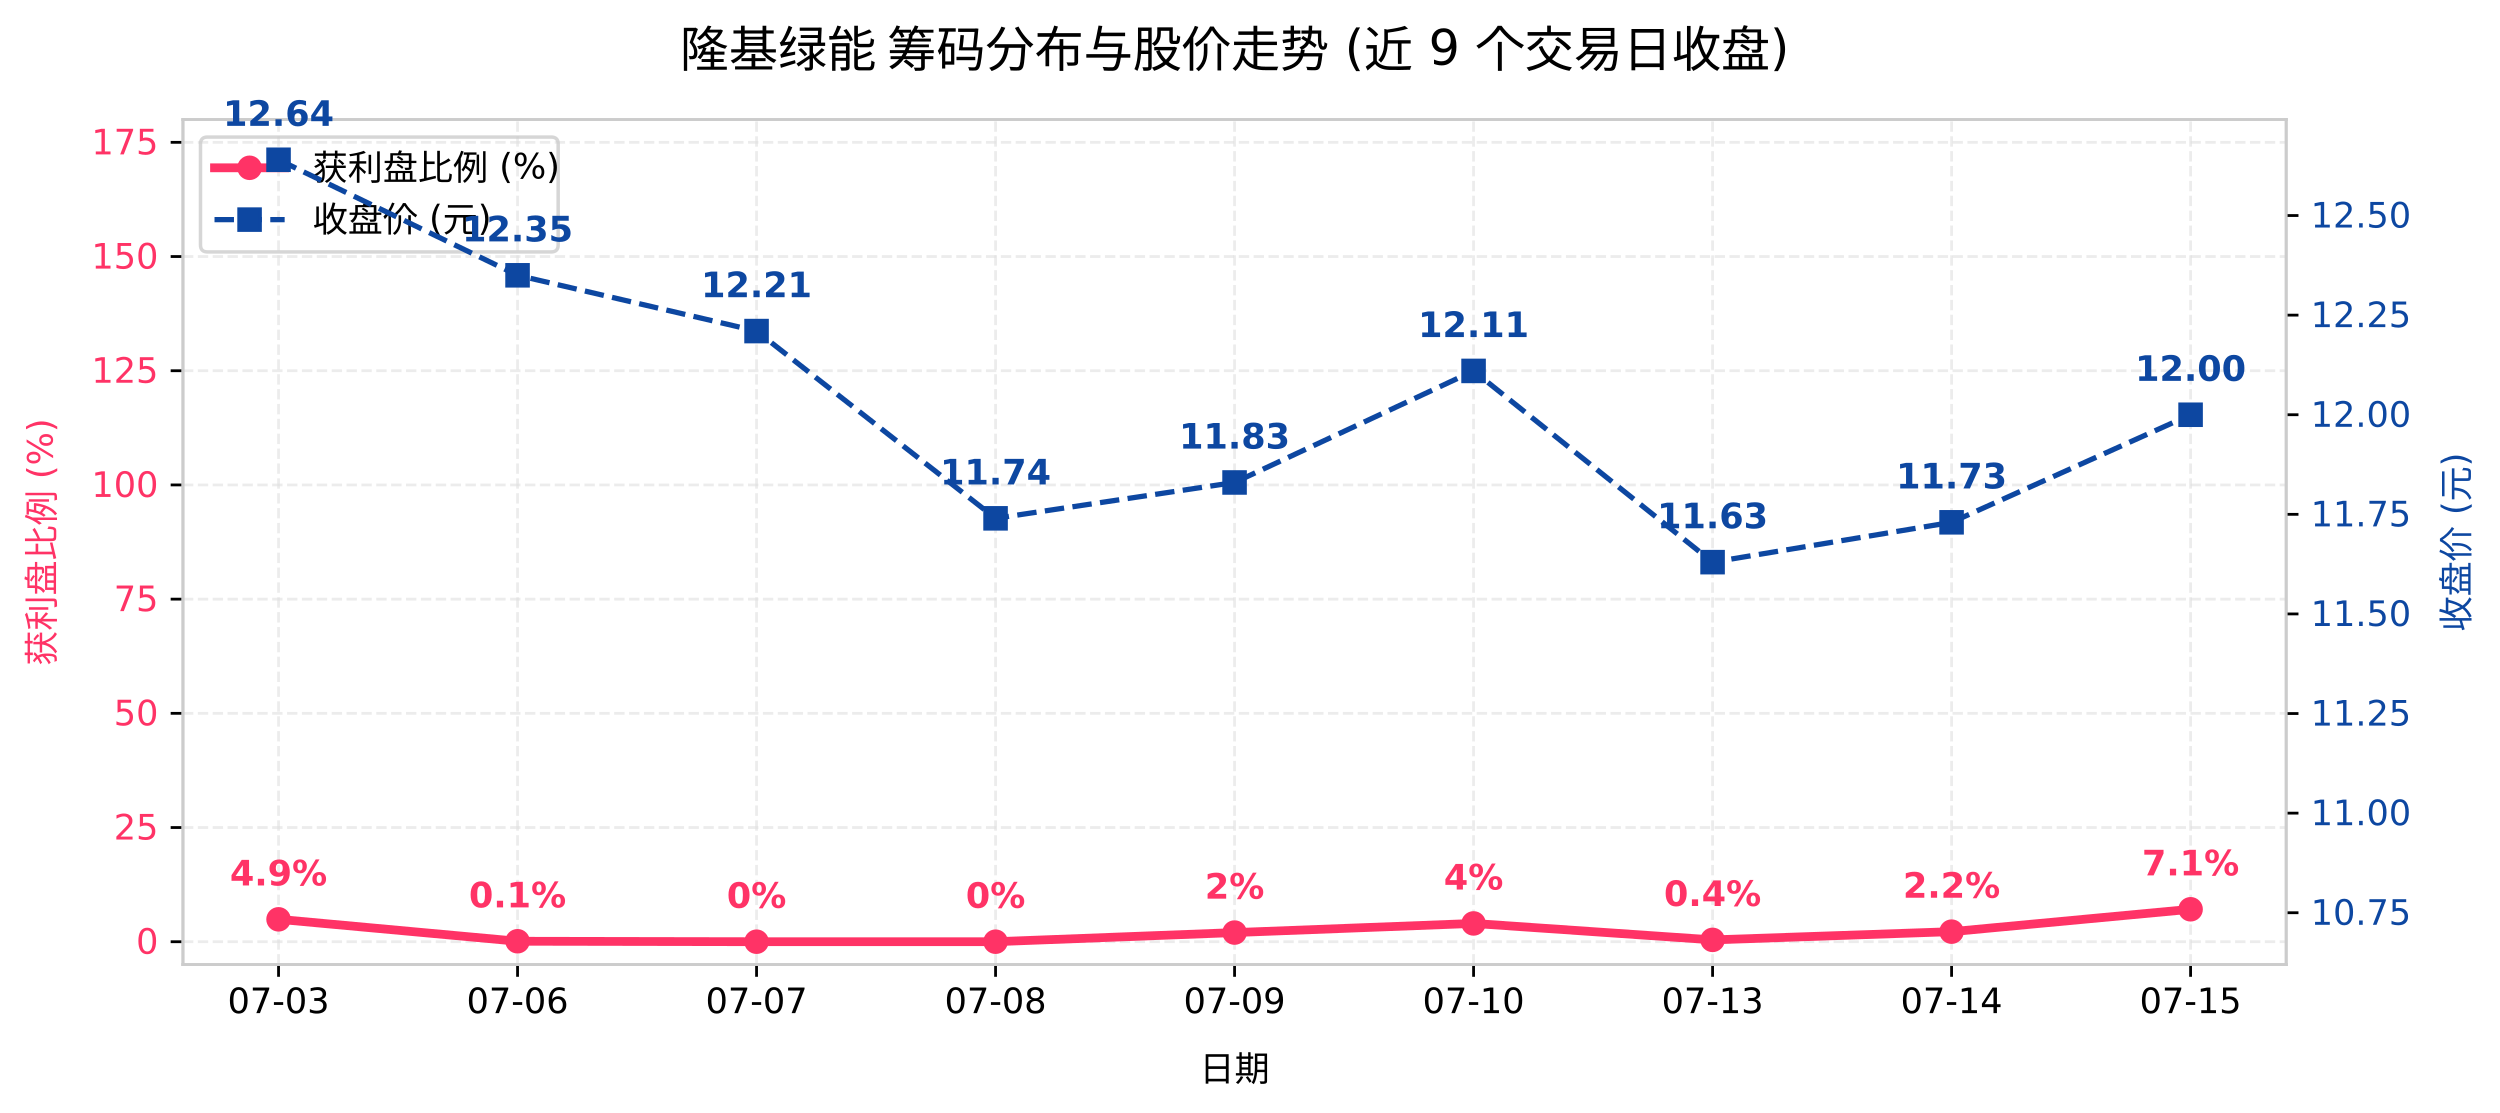
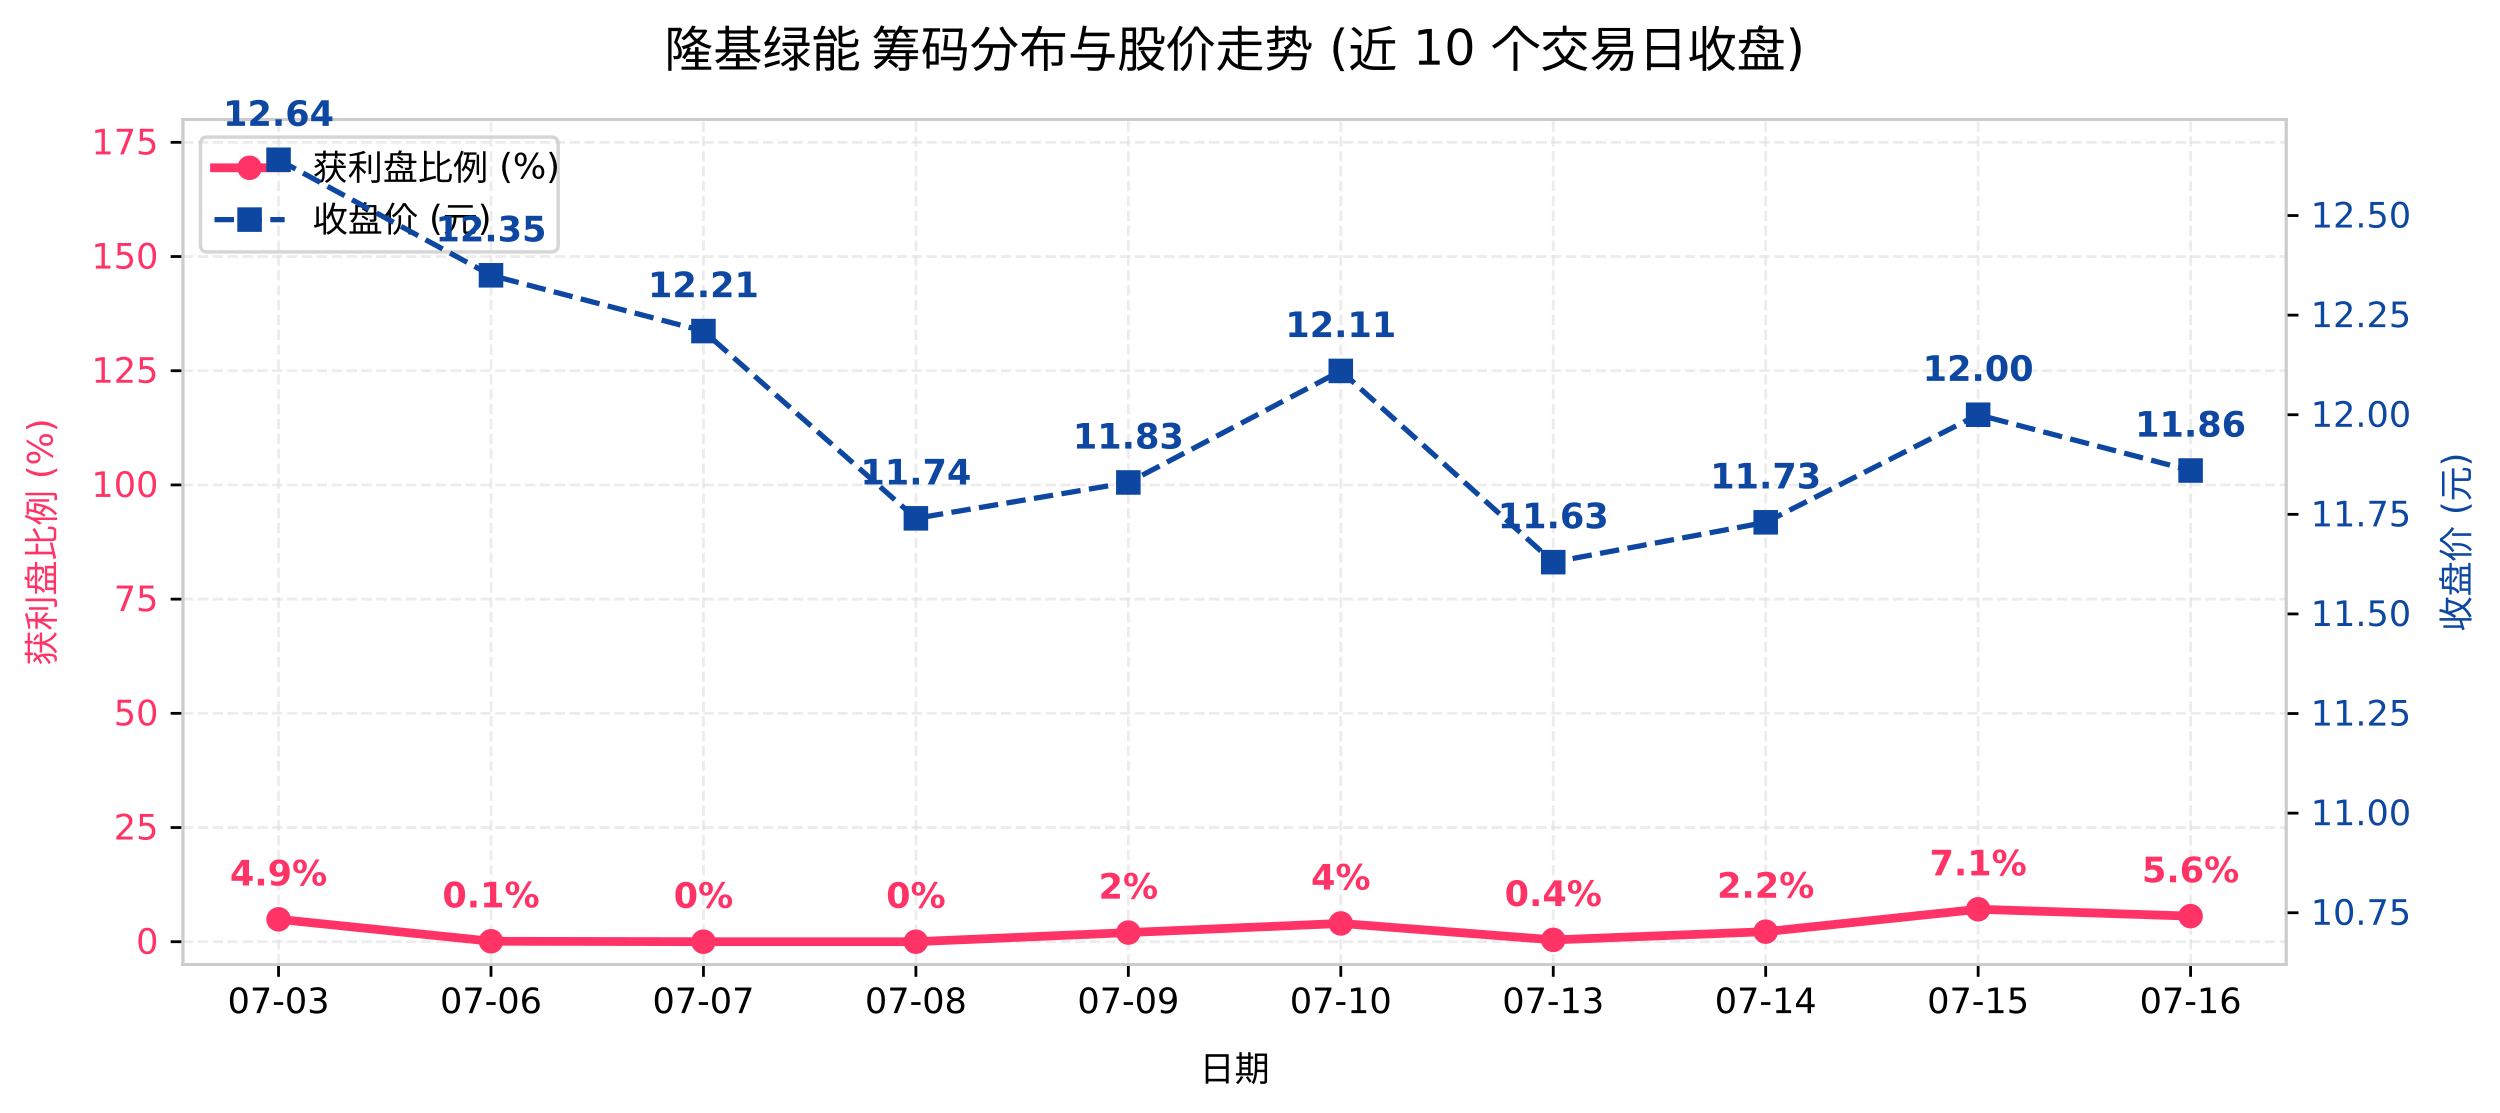
<svg xmlns="http://www.w3.org/2000/svg" xmlns:xlink="http://www.w3.org/1999/xlink" width="712.815pt" height="317.148pt" viewBox="0 0 712.815 317.148" version="1.1">
  <defs>
    <style type="text/css">*{stroke-linejoin: round; stroke-linecap: butt}</style>
  </defs>
  <g id="figure_1">
    <g id="patch_1">
      <path d="M 0 317.148  L 712.815 317.148  L 712.815 0  L 0 0  L 0 317.148  z " style="fill: none" />
    </g>
    <g id="axes_1">
      <g id="patch_2">
        <path d="M 52.163 275.017  L 651.852 275.017  L 651.852 34.08  L 52.163 34.08  L 52.163 275.017  z " style="fill: none" />
      </g>
      <g id="matplotlib.axis_1">
        <g id="xtick_1">
          <g id="line2d_1">
-             <path d="M 79.421 275.017  L 79.421 34.08  " clip-path="url(#p027cd1817e)" style="fill: none; stroke-dasharray: 2.96,1.28; stroke-dashoffset: 0; stroke: #e0e0e0; stroke-opacity: 0.6; stroke-width: 0.8" />
+             <path d="M 79.421 275.017  L 79.421 34.08  " clip-path="url(#p9704c8280d)" style="fill: none; stroke-dasharray: 2.96,1.28; stroke-dashoffset: 0; stroke: #e0e0e0; stroke-opacity: 0.6; stroke-width: 0.8" />
          </g>
          <g id="line2d_2">
            <defs>
-               <path id="mfa35903c86" d="M 0 0  L 0 3.5  " style="stroke: #000000; stroke-width: 0.8" />
+               <path id="me5593b1753" d="M 0 0  L 0 3.5  " style="stroke: #000000; stroke-width: 0.8" />
            </defs>
            <g>
-               <use xlink:href="#mfa35903c86" x="79.421" y="275.017" style="stroke: #000000; stroke-width: 0.8" />
+               <use xlink:href="#me5593b1753" x="79.421" y="275.017" style="stroke: #000000; stroke-width: 0.8" />
            </g>
          </g>
          <g id="text_1">
            <text style="font: 10px 'WenQuanYi Zen Hei', 'DejaVu Sans', 'Arial', sans-serif; text-anchor: middle" x="79.421" y="288.873" transform="rotate(-0 79.42114 288.8728)">07-03</text>
          </g>
        </g>
        <g id="xtick_2">
          <g id="line2d_3">
-             <path d="M 147.568 275.017  L 147.568 34.08  " clip-path="url(#p027cd1817e)" style="fill: none; stroke-dasharray: 2.96,1.28; stroke-dashoffset: 0; stroke: #e0e0e0; stroke-opacity: 0.6; stroke-width: 0.8" />
+             <path d="M 139.996 275.017  L 139.996 34.08  " clip-path="url(#p9704c8280d)" style="fill: none; stroke-dasharray: 2.96,1.28; stroke-dashoffset: 0; stroke: #e0e0e0; stroke-opacity: 0.6; stroke-width: 0.8" />
          </g>
          <g id="line2d_4">
            <g>
-               <use xlink:href="#mfa35903c86" x="147.568" y="275.017" style="stroke: #000000; stroke-width: 0.8" />
+               <use xlink:href="#me5593b1753" x="139.996" y="275.017" style="stroke: #000000; stroke-width: 0.8" />
            </g>
          </g>
          <g id="text_2">
-             <text style="font: 10px 'WenQuanYi Zen Hei', 'DejaVu Sans', 'Arial', sans-serif; text-anchor: middle" x="147.568" y="288.873" transform="rotate(-0 147.5677 288.8728)">07-06</text>
+             <text style="font: 10px 'WenQuanYi Zen Hei', 'DejaVu Sans', 'Arial', sans-serif; text-anchor: middle" x="139.996" y="288.873" transform="rotate(-0 139.9959 288.8728)">07-06</text>
          </g>
        </g>
        <g id="xtick_3">
          <g id="line2d_5">
-             <path d="M 215.714 275.017  L 215.714 34.08  " clip-path="url(#p027cd1817e)" style="fill: none; stroke-dasharray: 2.96,1.28; stroke-dashoffset: 0; stroke: #e0e0e0; stroke-opacity: 0.6; stroke-width: 0.8" />
+             <path d="M 200.571 275.017  L 200.571 34.08  " clip-path="url(#p9704c8280d)" style="fill: none; stroke-dasharray: 2.96,1.28; stroke-dashoffset: 0; stroke: #e0e0e0; stroke-opacity: 0.6; stroke-width: 0.8" />
          </g>
          <g id="line2d_6">
            <g>
-               <use xlink:href="#mfa35903c86" x="215.714" y="275.017" style="stroke: #000000; stroke-width: 0.8" />
+               <use xlink:href="#me5593b1753" x="200.571" y="275.017" style="stroke: #000000; stroke-width: 0.8" />
            </g>
          </g>
          <g id="text_3">
-             <text style="font: 10px 'WenQuanYi Zen Hei', 'DejaVu Sans', 'Arial', sans-serif; text-anchor: middle" x="215.714" y="288.873" transform="rotate(-0 215.7143 288.8728)">07-07</text>
+             <text style="font: 10px 'WenQuanYi Zen Hei', 'DejaVu Sans', 'Arial', sans-serif; text-anchor: middle" x="200.571" y="288.873" transform="rotate(-0 200.5706 288.8728)">07-07</text>
          </g>
        </g>
        <g id="xtick_4">
          <g id="line2d_7">
-             <path d="M 283.861 275.017  L 283.861 34.08  " clip-path="url(#p027cd1817e)" style="fill: none; stroke-dasharray: 2.96,1.28; stroke-dashoffset: 0; stroke: #e0e0e0; stroke-opacity: 0.6; stroke-width: 0.8" />
+             <path d="M 261.145 275.017  L 261.145 34.08  " clip-path="url(#p9704c8280d)" style="fill: none; stroke-dasharray: 2.96,1.28; stroke-dashoffset: 0; stroke: #e0e0e0; stroke-opacity: 0.6; stroke-width: 0.8" />
          </g>
          <g id="line2d_8">
            <g>
-               <use xlink:href="#mfa35903c86" x="283.861" y="275.017" style="stroke: #000000; stroke-width: 0.8" />
+               <use xlink:href="#me5593b1753" x="261.145" y="275.017" style="stroke: #000000; stroke-width: 0.8" />
            </g>
          </g>
          <g id="text_4">
-             <text style="font: 10px 'WenQuanYi Zen Hei', 'DejaVu Sans', 'Arial', sans-serif; text-anchor: middle" x="283.861" y="288.873" transform="rotate(-0 283.8609 288.8728)">07-08</text>
+             <text style="font: 10px 'WenQuanYi Zen Hei', 'DejaVu Sans', 'Arial', sans-serif; text-anchor: middle" x="261.145" y="288.873" transform="rotate(-0 261.1454 288.8728)">07-08</text>
          </g>
        </g>
        <g id="xtick_5">
          <g id="line2d_9">
-             <path d="M 352.007 275.017  L 352.007 34.08  " clip-path="url(#p027cd1817e)" style="fill: none; stroke-dasharray: 2.96,1.28; stroke-dashoffset: 0; stroke: #e0e0e0; stroke-opacity: 0.6; stroke-width: 0.8" />
+             <path d="M 321.72 275.017  L 321.72 34.08  " clip-path="url(#p9704c8280d)" style="fill: none; stroke-dasharray: 2.96,1.28; stroke-dashoffset: 0; stroke: #e0e0e0; stroke-opacity: 0.6; stroke-width: 0.8" />
          </g>
          <g id="line2d_10">
            <g>
-               <use xlink:href="#mfa35903c86" x="352.007" y="275.017" style="stroke: #000000; stroke-width: 0.8" />
+               <use xlink:href="#me5593b1753" x="321.72" y="275.017" style="stroke: #000000; stroke-width: 0.8" />
            </g>
          </g>
          <g id="text_5">
-             <text style="font: 10px 'WenQuanYi Zen Hei', 'DejaVu Sans', 'Arial', sans-serif; text-anchor: middle" x="352.007" y="288.873" transform="rotate(-0 352.0075 288.8728)">07-09</text>
+             <text style="font: 10px 'WenQuanYi Zen Hei', 'DejaVu Sans', 'Arial', sans-serif; text-anchor: middle" x="321.72" y="288.873" transform="rotate(-0 321.7201 288.8728)">07-09</text>
          </g>
        </g>
        <g id="xtick_6">
          <g id="line2d_11">
-             <path d="M 420.154 275.017  L 420.154 34.08  " clip-path="url(#p027cd1817e)" style="fill: none; stroke-dasharray: 2.96,1.28; stroke-dashoffset: 0; stroke: #e0e0e0; stroke-opacity: 0.6; stroke-width: 0.8" />
+             <path d="M 382.295 275.017  L 382.295 34.08  " clip-path="url(#p9704c8280d)" style="fill: none; stroke-dasharray: 2.96,1.28; stroke-dashoffset: 0; stroke: #e0e0e0; stroke-opacity: 0.6; stroke-width: 0.8" />
          </g>
          <g id="line2d_12">
            <g>
-               <use xlink:href="#mfa35903c86" x="420.154" y="275.017" style="stroke: #000000; stroke-width: 0.8" />
+               <use xlink:href="#me5593b1753" x="382.295" y="275.017" style="stroke: #000000; stroke-width: 0.8" />
            </g>
          </g>
          <g id="text_6">
-             <text style="font: 10px 'WenQuanYi Zen Hei', 'DejaVu Sans', 'Arial', sans-serif; text-anchor: middle" x="420.154" y="288.873" transform="rotate(-0 420.1541 288.8728)">07-10</text>
+             <text style="font: 10px 'WenQuanYi Zen Hei', 'DejaVu Sans', 'Arial', sans-serif; text-anchor: middle" x="382.295" y="288.873" transform="rotate(-0 382.2949 288.8728)">07-10</text>
          </g>
        </g>
        <g id="xtick_7">
          <g id="line2d_13">
-             <path d="M 488.301 275.017  L 488.301 34.08  " clip-path="url(#p027cd1817e)" style="fill: none; stroke-dasharray: 2.96,1.28; stroke-dashoffset: 0; stroke: #e0e0e0; stroke-opacity: 0.6; stroke-width: 0.8" />
+             <path d="M 442.87 275.017  L 442.87 34.08  " clip-path="url(#p9704c8280d)" style="fill: none; stroke-dasharray: 2.96,1.28; stroke-dashoffset: 0; stroke: #e0e0e0; stroke-opacity: 0.6; stroke-width: 0.8" />
          </g>
          <g id="line2d_14">
            <g>
-               <use xlink:href="#mfa35903c86" x="488.301" y="275.017" style="stroke: #000000; stroke-width: 0.8" />
+               <use xlink:href="#me5593b1753" x="442.87" y="275.017" style="stroke: #000000; stroke-width: 0.8" />
            </g>
          </g>
          <g id="text_7">
-             <text style="font: 10px 'WenQuanYi Zen Hei', 'DejaVu Sans', 'Arial', sans-serif; text-anchor: middle" x="488.301" y="288.873" transform="rotate(-0 488.3007 288.8728)">07-13</text>
+             <text style="font: 10px 'WenQuanYi Zen Hei', 'DejaVu Sans', 'Arial', sans-serif; text-anchor: middle" x="442.87" y="288.873" transform="rotate(-0 442.8696 288.8728)">07-13</text>
          </g>
        </g>
        <g id="xtick_8">
          <g id="line2d_15">
-             <path d="M 556.447 275.017  L 556.447 34.08  " clip-path="url(#p027cd1817e)" style="fill: none; stroke-dasharray: 2.96,1.28; stroke-dashoffset: 0; stroke: #e0e0e0; stroke-opacity: 0.6; stroke-width: 0.8" />
+             <path d="M 503.444 275.017  L 503.444 34.08  " clip-path="url(#p9704c8280d)" style="fill: none; stroke-dasharray: 2.96,1.28; stroke-dashoffset: 0; stroke: #e0e0e0; stroke-opacity: 0.6; stroke-width: 0.8" />
          </g>
          <g id="line2d_16">
            <g>
-               <use xlink:href="#mfa35903c86" x="556.447" y="275.017" style="stroke: #000000; stroke-width: 0.8" />
+               <use xlink:href="#me5593b1753" x="503.444" y="275.017" style="stroke: #000000; stroke-width: 0.8" />
            </g>
          </g>
          <g id="text_8">
-             <text style="font: 10px 'WenQuanYi Zen Hei', 'DejaVu Sans', 'Arial', sans-serif; text-anchor: middle" x="556.447" y="288.873" transform="rotate(-0 556.4473 288.8728)">07-14</text>
+             <text style="font: 10px 'WenQuanYi Zen Hei', 'DejaVu Sans', 'Arial', sans-serif; text-anchor: middle" x="503.444" y="288.873" transform="rotate(-0 503.4444 288.8728)">07-14</text>
          </g>
        </g>
        <g id="xtick_9">
          <g id="line2d_17">
-             <path d="M 624.594 275.017  L 624.594 34.08  " clip-path="url(#p027cd1817e)" style="fill: none; stroke-dasharray: 2.96,1.28; stroke-dashoffset: 0; stroke: #e0e0e0; stroke-opacity: 0.6; stroke-width: 0.8" />
+             <path d="M 564.019 275.017  L 564.019 34.08  " clip-path="url(#p9704c8280d)" style="fill: none; stroke-dasharray: 2.96,1.28; stroke-dashoffset: 0; stroke: #e0e0e0; stroke-opacity: 0.6; stroke-width: 0.8" />
          </g>
          <g id="line2d_18">
            <g>
-               <use xlink:href="#mfa35903c86" x="624.594" y="275.017" style="stroke: #000000; stroke-width: 0.8" />
+               <use xlink:href="#me5593b1753" x="564.019" y="275.017" style="stroke: #000000; stroke-width: 0.8" />
            </g>
          </g>
          <g id="text_9">
-             <text style="font: 10px 'WenQuanYi Zen Hei', 'DejaVu Sans', 'Arial', sans-serif; text-anchor: middle" x="624.594" y="288.873" transform="rotate(-0 624.5939 288.8728)">07-15</text>
-           </g>
-         </g>
-         <g id="text_10">
+             <text style="font: 10px 'WenQuanYi Zen Hei', 'DejaVu Sans', 'Arial', sans-serif; text-anchor: middle" x="564.019" y="288.873" transform="rotate(-0 564.0191 288.8728)">07-15</text>
+           </g>
+         </g>
+         <g id="xtick_10">
+           <g id="line2d_19">
+             <path d="M 624.594 275.017  L 624.594 34.08  " clip-path="url(#p9704c8280d)" style="fill: none; stroke-dasharray: 2.96,1.28; stroke-dashoffset: 0; stroke: #e0e0e0; stroke-opacity: 0.6; stroke-width: 0.8" />
+           </g>
+           <g id="line2d_20">
+             <g>
+               <use xlink:href="#me5593b1753" x="624.594" y="275.017" style="stroke: #000000; stroke-width: 0.8" />
+             </g>
+           </g>
+           <g id="text_10">
+             <text style="font: 10px 'WenQuanYi Zen Hei', 'DejaVu Sans', 'Arial', sans-serif; text-anchor: middle" x="624.594" y="288.873" transform="rotate(-0 624.5939 288.8728)">07-16</text>
+           </g>
+         </g>
+         <g id="text_11">
          <text style="font: 10px 'WenQuanYi Zen Hei', 'DejaVu Sans', 'Arial', sans-serif; text-anchor: middle" x="352.007" y="308.287" transform="rotate(-0 352.0075 308.2869)">日期</text>
        </g>
      </g>
      <g id="matplotlib.axis_2">
        <g id="ytick_1">
-           <g id="line2d_19">
-             <path d="M 52.163 268.505  L 651.852 268.505  " clip-path="url(#p027cd1817e)" style="fill: none; stroke-dasharray: 2.96,1.28; stroke-dashoffset: 0; stroke: #e0e0e0; stroke-opacity: 0.6; stroke-width: 0.8" />
-           </g>
-           <g id="line2d_20">
+           <g id="line2d_21">
+             <path d="M 52.163 268.505  L 651.852 268.505  " clip-path="url(#p9704c8280d)" style="fill: none; stroke-dasharray: 2.96,1.28; stroke-dashoffset: 0; stroke: #e0e0e0; stroke-opacity: 0.6; stroke-width: 0.8" />
+           </g>
+           <g id="line2d_22">
            <defs>
-               <path id="m0749900af1" d="M 0 0  L -3.5 0  " style="stroke: #000000; stroke-width: 0.8" />
+               <path id="m28a2b8fbf9" d="M 0 0  L -3.5 0  " style="stroke: #000000; stroke-width: 0.8" />
            </defs>
            <g>
-               <use xlink:href="#m0749900af1" x="52.163" y="268.505" style="stroke: #000000; stroke-width: 0.8" />
-             </g>
-           </g>
-           <g id="text_11">
+               <use xlink:href="#m28a2b8fbf9" x="52.163" y="268.505" style="stroke: #000000; stroke-width: 0.8" />
+             </g>
+           </g>
+           <g id="text_12">
            <text style="fill: #ff3366; font: 10px 'WenQuanYi Zen Hei', 'DejaVu Sans', 'Arial', sans-serif; text-anchor: end" x="45.163" y="271.933" transform="rotate(-0 45.1625 271.9329)">0</text>
          </g>
        </g>
        <g id="ytick_2">
-           <g id="line2d_21">
-             <path d="M 52.163 235.946  L 651.852 235.946  " clip-path="url(#p027cd1817e)" style="fill: none; stroke-dasharray: 2.96,1.28; stroke-dashoffset: 0; stroke: #e0e0e0; stroke-opacity: 0.6; stroke-width: 0.8" />
-           </g>
-           <g id="line2d_22">
-             <g>
-               <use xlink:href="#m0749900af1" x="52.163" y="235.946" style="stroke: #000000; stroke-width: 0.8" />
-             </g>
-           </g>
-           <g id="text_12">
+           <g id="line2d_23">
+             <path d="M 52.163 235.946  L 651.852 235.946  " clip-path="url(#p9704c8280d)" style="fill: none; stroke-dasharray: 2.96,1.28; stroke-dashoffset: 0; stroke: #e0e0e0; stroke-opacity: 0.6; stroke-width: 0.8" />
+           </g>
+           <g id="line2d_24">
+             <g>
+               <use xlink:href="#m28a2b8fbf9" x="52.163" y="235.946" style="stroke: #000000; stroke-width: 0.8" />
+             </g>
+           </g>
+           <g id="text_13">
            <text style="fill: #ff3366; font: 10px 'WenQuanYi Zen Hei', 'DejaVu Sans', 'Arial', sans-serif; text-anchor: end" x="45.163" y="239.374" transform="rotate(-0 45.1625 239.3739)">25</text>
          </g>
        </g>
        <g id="ytick_3">
-           <g id="line2d_23">
-             <path d="M 52.163 203.387  L 651.852 203.387  " clip-path="url(#p027cd1817e)" style="fill: none; stroke-dasharray: 2.96,1.28; stroke-dashoffset: 0; stroke: #e0e0e0; stroke-opacity: 0.6; stroke-width: 0.8" />
-           </g>
-           <g id="line2d_24">
-             <g>
-               <use xlink:href="#m0749900af1" x="52.163" y="203.387" style="stroke: #000000; stroke-width: 0.8" />
-             </g>
-           </g>
-           <g id="text_13">
+           <g id="line2d_25">
+             <path d="M 52.163 203.387  L 651.852 203.387  " clip-path="url(#p9704c8280d)" style="fill: none; stroke-dasharray: 2.96,1.28; stroke-dashoffset: 0; stroke: #e0e0e0; stroke-opacity: 0.6; stroke-width: 0.8" />
+           </g>
+           <g id="line2d_26">
+             <g>
+               <use xlink:href="#m28a2b8fbf9" x="52.163" y="203.387" style="stroke: #000000; stroke-width: 0.8" />
+             </g>
+           </g>
+           <g id="text_14">
            <text style="fill: #ff3366; font: 10px 'WenQuanYi Zen Hei', 'DejaVu Sans', 'Arial', sans-serif; text-anchor: end" x="45.163" y="206.815" transform="rotate(-0 45.1625 206.815)">50</text>
          </g>
        </g>
        <g id="ytick_4">
-           <g id="line2d_25">
-             <path d="M 52.163 170.828  L 651.852 170.828  " clip-path="url(#p027cd1817e)" style="fill: none; stroke-dasharray: 2.96,1.28; stroke-dashoffset: 0; stroke: #e0e0e0; stroke-opacity: 0.6; stroke-width: 0.8" />
-           </g>
-           <g id="line2d_26">
-             <g>
-               <use xlink:href="#m0749900af1" x="52.163" y="170.828" style="stroke: #000000; stroke-width: 0.8" />
-             </g>
-           </g>
-           <g id="text_14">
+           <g id="line2d_27">
+             <path d="M 52.163 170.828  L 651.852 170.828  " clip-path="url(#p9704c8280d)" style="fill: none; stroke-dasharray: 2.96,1.28; stroke-dashoffset: 0; stroke: #e0e0e0; stroke-opacity: 0.6; stroke-width: 0.8" />
+           </g>
+           <g id="line2d_28">
+             <g>
+               <use xlink:href="#m28a2b8fbf9" x="52.163" y="170.828" style="stroke: #000000; stroke-width: 0.8" />
+             </g>
+           </g>
+           <g id="text_15">
            <text style="fill: #ff3366; font: 10px 'WenQuanYi Zen Hei', 'DejaVu Sans', 'Arial', sans-serif; text-anchor: end" x="45.163" y="174.256" transform="rotate(-0 45.1625 174.256)">75</text>
          </g>
        </g>
        <g id="ytick_5">
-           <g id="line2d_27">
-             <path d="M 52.163 138.269  L 651.852 138.269  " clip-path="url(#p027cd1817e)" style="fill: none; stroke-dasharray: 2.96,1.28; stroke-dashoffset: 0; stroke: #e0e0e0; stroke-opacity: 0.6; stroke-width: 0.8" />
-           </g>
-           <g id="line2d_28">
-             <g>
-               <use xlink:href="#m0749900af1" x="52.163" y="138.269" style="stroke: #000000; stroke-width: 0.8" />
-             </g>
-           </g>
-           <g id="text_15">
+           <g id="line2d_29">
+             <path d="M 52.163 138.269  L 651.852 138.269  " clip-path="url(#p9704c8280d)" style="fill: none; stroke-dasharray: 2.96,1.28; stroke-dashoffset: 0; stroke: #e0e0e0; stroke-opacity: 0.6; stroke-width: 0.8" />
+           </g>
+           <g id="line2d_30">
+             <g>
+               <use xlink:href="#m28a2b8fbf9" x="52.163" y="138.269" style="stroke: #000000; stroke-width: 0.8" />
+             </g>
+           </g>
+           <g id="text_16">
            <text style="fill: #ff3366; font: 10px 'WenQuanYi Zen Hei', 'DejaVu Sans', 'Arial', sans-serif; text-anchor: end" x="45.163" y="141.697" transform="rotate(-0 45.1625 141.6971)">100</text>
          </g>
        </g>
        <g id="ytick_6">
-           <g id="line2d_29">
-             <path d="M 52.163 105.71  L 651.852 105.71  " clip-path="url(#p027cd1817e)" style="fill: none; stroke-dasharray: 2.96,1.28; stroke-dashoffset: 0; stroke: #e0e0e0; stroke-opacity: 0.6; stroke-width: 0.8" />
-           </g>
-           <g id="line2d_30">
-             <g>
-               <use xlink:href="#m0749900af1" x="52.163" y="105.71" style="stroke: #000000; stroke-width: 0.8" />
-             </g>
-           </g>
-           <g id="text_16">
+           <g id="line2d_31">
+             <path d="M 52.163 105.71  L 651.852 105.71  " clip-path="url(#p9704c8280d)" style="fill: none; stroke-dasharray: 2.96,1.28; stroke-dashoffset: 0; stroke: #e0e0e0; stroke-opacity: 0.6; stroke-width: 0.8" />
+           </g>
+           <g id="line2d_32">
+             <g>
+               <use xlink:href="#m28a2b8fbf9" x="52.163" y="105.71" style="stroke: #000000; stroke-width: 0.8" />
+             </g>
+           </g>
+           <g id="text_17">
            <text style="fill: #ff3366; font: 10px 'WenQuanYi Zen Hei', 'DejaVu Sans', 'Arial', sans-serif; text-anchor: end" x="45.163" y="109.138" transform="rotate(-0 45.1625 109.1381)">125</text>
          </g>
        </g>
        <g id="ytick_7">
-           <g id="line2d_31">
-             <path d="M 52.163 73.151  L 651.852 73.151  " clip-path="url(#p027cd1817e)" style="fill: none; stroke-dasharray: 2.96,1.28; stroke-dashoffset: 0; stroke: #e0e0e0; stroke-opacity: 0.6; stroke-width: 0.8" />
-           </g>
-           <g id="line2d_32">
-             <g>
-               <use xlink:href="#m0749900af1" x="52.163" y="73.151" style="stroke: #000000; stroke-width: 0.8" />
-             </g>
-           </g>
-           <g id="text_17">
+           <g id="line2d_33">
+             <path d="M 52.163 73.151  L 651.852 73.151  " clip-path="url(#p9704c8280d)" style="fill: none; stroke-dasharray: 2.96,1.28; stroke-dashoffset: 0; stroke: #e0e0e0; stroke-opacity: 0.6; stroke-width: 0.8" />
+           </g>
+           <g id="line2d_34">
+             <g>
+               <use xlink:href="#m28a2b8fbf9" x="52.163" y="73.151" style="stroke: #000000; stroke-width: 0.8" />
+             </g>
+           </g>
+           <g id="text_18">
            <text style="fill: #ff3366; font: 10px 'WenQuanYi Zen Hei', 'DejaVu Sans', 'Arial', sans-serif; text-anchor: end" x="45.163" y="76.579" transform="rotate(-0 45.1625 76.57918)">150</text>
          </g>
        </g>
        <g id="ytick_8">
-           <g id="line2d_33">
-             <path d="M 52.163 40.592  L 651.852 40.592  " clip-path="url(#p027cd1817e)" style="fill: none; stroke-dasharray: 2.96,1.28; stroke-dashoffset: 0; stroke: #e0e0e0; stroke-opacity: 0.6; stroke-width: 0.8" />
-           </g>
-           <g id="line2d_34">
-             <g>
-               <use xlink:href="#m0749900af1" x="52.163" y="40.592" style="stroke: #000000; stroke-width: 0.8" />
-             </g>
-           </g>
-           <g id="text_18">
+           <g id="line2d_35">
+             <path d="M 52.163 40.592  L 651.852 40.592  " clip-path="url(#p9704c8280d)" style="fill: none; stroke-dasharray: 2.96,1.28; stroke-dashoffset: 0; stroke: #e0e0e0; stroke-opacity: 0.6; stroke-width: 0.8" />
+           </g>
+           <g id="line2d_36">
+             <g>
+               <use xlink:href="#m28a2b8fbf9" x="52.163" y="40.592" style="stroke: #000000; stroke-width: 0.8" />
+             </g>
+           </g>
+           <g id="text_19">
            <text style="fill: #ff3366; font: 10px 'WenQuanYi Zen Hei', 'DejaVu Sans', 'Arial', sans-serif; text-anchor: end" x="45.163" y="44.02" transform="rotate(-0 45.1625 44.02023)">175</text>
          </g>
        </g>
-         <g id="text_19">
+         <g id="text_20">
          <text style="fill: #ff3366; font: 10px 'WenQuanYi Zen Hei', 'DejaVu Sans', 'Arial', sans-serif; text-anchor: middle" x="15.463" y="154.548" transform="rotate(-90 15.4625 154.5484)">获利盘比例 (%)</text>
        </g>
      </g>
-       <g id="line2d_35">
-         <path d="M 79.421 262.123  L 147.568 268.375  L 215.714 268.505  L 283.861 268.505  L 352.007 265.9  L 420.154 263.295  L 488.301 267.984  L 556.447 265.64  L 624.594 259.258  " clip-path="url(#p027cd1817e)" style="fill: none; stroke: #ff3366; stroke-width: 2.5; stroke-linecap: square" />
+       <g id="line2d_37">
+         <path d="M 79.421 262.123  L 139.996 268.375  L 200.571 268.505  L 261.145 268.505  L 321.72 265.9  L 382.295 263.295  L 442.87 267.984  L 503.444 265.64  L 564.019 259.258  L 624.594 261.212  " clip-path="url(#p9704c8280d)" style="fill: none; stroke: #ff3366; stroke-width: 2.5; stroke-linecap: square" />
        <defs>
-           <path id="m9aae77a33d" d="M 0 3  C 0.796 3 1.559 2.684 2.121 2.121  C 2.684 1.559 3 0.796 3 0  C 3 -0.796 2.684 -1.559 2.121 -2.121  C 1.559 -2.684 0.796 -3 0 -3  C -0.796 -3 -1.559 -2.684 -2.121 -2.121  C -2.684 -1.559 -3 -0.796 -3 0  C -3 0.796 -2.684 1.559 -2.121 2.121  C -1.559 2.684 -0.796 3 0 3  z " style="stroke: #ff3366" />
+           <path id="meb62f52452" d="M 0 3  C 0.796 3 1.559 2.684 2.121 2.121  C 2.684 1.559 3 0.796 3 0  C 3 -0.796 2.684 -1.559 2.121 -2.121  C 1.559 -2.684 0.796 -3 0 -3  C -0.796 -3 -1.559 -2.684 -2.121 -2.121  C -2.684 -1.559 -3 -0.796 -3 0  C -3 0.796 -2.684 1.559 -2.121 2.121  C -1.559 2.684 -0.796 3 0 3  z " style="stroke: #ff3366" />
        </defs>
-         <g clip-path="url(#p027cd1817e)">
-           <use xlink:href="#m9aae77a33d" x="79.421" y="262.123" style="fill: #ff3366; stroke: #ff3366" />
-           <use xlink:href="#m9aae77a33d" x="147.568" y="268.375" style="fill: #ff3366; stroke: #ff3366" />
-           <use xlink:href="#m9aae77a33d" x="215.714" y="268.505" style="fill: #ff3366; stroke: #ff3366" />
-           <use xlink:href="#m9aae77a33d" x="283.861" y="268.505" style="fill: #ff3366; stroke: #ff3366" />
-           <use xlink:href="#m9aae77a33d" x="352.007" y="265.9" style="fill: #ff3366; stroke: #ff3366" />
-           <use xlink:href="#m9aae77a33d" x="420.154" y="263.295" style="fill: #ff3366; stroke: #ff3366" />
-           <use xlink:href="#m9aae77a33d" x="488.301" y="267.984" style="fill: #ff3366; stroke: #ff3366" />
-           <use xlink:href="#m9aae77a33d" x="556.447" y="265.64" style="fill: #ff3366; stroke: #ff3366" />
-           <use xlink:href="#m9aae77a33d" x="624.594" y="259.258" style="fill: #ff3366; stroke: #ff3366" />
+         <g clip-path="url(#p9704c8280d)">
+           <use xlink:href="#meb62f52452" x="79.421" y="262.123" style="fill: #ff3366; stroke: #ff3366" />
+           <use xlink:href="#meb62f52452" x="139.996" y="268.375" style="fill: #ff3366; stroke: #ff3366" />
+           <use xlink:href="#meb62f52452" x="200.571" y="268.505" style="fill: #ff3366; stroke: #ff3366" />
+           <use xlink:href="#meb62f52452" x="261.145" y="268.505" style="fill: #ff3366; stroke: #ff3366" />
+           <use xlink:href="#meb62f52452" x="321.72" y="265.9" style="fill: #ff3366; stroke: #ff3366" />
+           <use xlink:href="#meb62f52452" x="382.295" y="263.295" style="fill: #ff3366; stroke: #ff3366" />
+           <use xlink:href="#meb62f52452" x="442.87" y="267.984" style="fill: #ff3366; stroke: #ff3366" />
+           <use xlink:href="#meb62f52452" x="503.444" y="265.64" style="fill: #ff3366; stroke: #ff3366" />
+           <use xlink:href="#meb62f52452" x="564.019" y="259.258" style="fill: #ff3366; stroke: #ff3366" />
+           <use xlink:href="#meb62f52452" x="624.594" y="261.212" style="fill: #ff3366; stroke: #ff3366" />
        </g>
      </g>
      <g id="patch_3">
        <path d="M 52.163 275.017  L 52.163 34.08  " style="fill: none; stroke: #cccccc; stroke-width: 0.8; stroke-linejoin: miter; stroke-linecap: square" />
      </g>
      <g id="patch_4">
        <path d="M 651.852 275.017  L 651.852 34.08  " style="fill: none; stroke: #cccccc; stroke-width: 0.8; stroke-linejoin: miter; stroke-linecap: square" />
      </g>
      <g id="patch_5">
        <path d="M 52.163 275.017  L 651.852 275.017  " style="fill: none; stroke: #cccccc; stroke-width: 0.8; stroke-linejoin: miter; stroke-linecap: square" />
      </g>
      <g id="patch_6">
        <path d="M 52.163 34.08  L 651.852 34.08  " style="fill: none; stroke: #cccccc; stroke-width: 0.8; stroke-linejoin: miter; stroke-linecap: square" />
      </g>
-       <g id="text_20">
+       <g id="text_21">
        <text style="fill: #ff3366; font: 700 10px 'WenQuanYi Zen Hei', 'DejaVu Sans', 'Arial', sans-serif; text-anchor: middle" x="79.421" y="252.462" transform="rotate(-0 79.42114 252.4623)">4.9%</text>
      </g>
-       <g id="text_21">
-         <text style="fill: #ff3366; font: 700 10px 'WenQuanYi Zen Hei', 'DejaVu Sans', 'Arial', sans-serif; text-anchor: middle" x="147.568" y="258.714" transform="rotate(-0 147.5677 258.7136)">0.1%</text>
-       </g>
      <g id="text_22">
-         <text style="fill: #ff3366; font: 700 10px 'WenQuanYi Zen Hei', 'DejaVu Sans', 'Arial', sans-serif; text-anchor: middle" x="215.714" y="258.844" transform="rotate(-0 215.7143 258.8438)">0%</text>
+         <text style="fill: #ff3366; font: 700 10px 'WenQuanYi Zen Hei', 'DejaVu Sans', 'Arial', sans-serif; text-anchor: middle" x="139.996" y="258.714" transform="rotate(-0 139.9959 258.7136)">0.1%</text>
      </g>
      <g id="text_23">
-         <text style="fill: #ff3366; font: 700 10px 'WenQuanYi Zen Hei', 'DejaVu Sans', 'Arial', sans-serif; text-anchor: middle" x="283.861" y="258.844" transform="rotate(-0 283.8609 258.8438)">0%</text>
+         <text style="fill: #ff3366; font: 700 10px 'WenQuanYi Zen Hei', 'DejaVu Sans', 'Arial', sans-serif; text-anchor: middle" x="200.571" y="258.844" transform="rotate(-0 200.5706 258.8438)">0%</text>
      </g>
      <g id="text_24">
-         <text style="fill: #ff3366; font: 700 10px 'WenQuanYi Zen Hei', 'DejaVu Sans', 'Arial', sans-serif; text-anchor: middle" x="352.007" y="256.239" transform="rotate(-0 352.0075 256.2391)">2%</text>
+         <text style="fill: #ff3366; font: 700 10px 'WenQuanYi Zen Hei', 'DejaVu Sans', 'Arial', sans-serif; text-anchor: middle" x="261.145" y="258.844" transform="rotate(-0 261.1454 258.8438)">0%</text>
      </g>
      <g id="text_25">
-         <text style="fill: #ff3366; font: 700 10px 'WenQuanYi Zen Hei', 'DejaVu Sans', 'Arial', sans-serif; text-anchor: middle" x="420.154" y="253.634" transform="rotate(-0 420.1541 253.6344)">4%</text>
+         <text style="fill: #ff3366; font: 700 10px 'WenQuanYi Zen Hei', 'DejaVu Sans', 'Arial', sans-serif; text-anchor: middle" x="321.72" y="256.239" transform="rotate(-0 321.7201 256.2391)">2%</text>
      </g>
      <g id="text_26">
-         <text style="fill: #ff3366; font: 700 10px 'WenQuanYi Zen Hei', 'DejaVu Sans', 'Arial', sans-serif; text-anchor: middle" x="488.301" y="258.323" transform="rotate(-0 488.3007 258.3229)">0.4%</text>
+         <text style="fill: #ff3366; font: 700 10px 'WenQuanYi Zen Hei', 'DejaVu Sans', 'Arial', sans-serif; text-anchor: middle" x="382.295" y="253.634" transform="rotate(-0 382.2949 253.6344)">4%</text>
      </g>
      <g id="text_27">
-         <text style="fill: #ff3366; font: 700 10px 'WenQuanYi Zen Hei', 'DejaVu Sans', 'Arial', sans-serif; text-anchor: middle" x="556.447" y="255.979" transform="rotate(-0 556.4473 255.9786)">2.2%</text>
+         <text style="fill: #ff3366; font: 700 10px 'WenQuanYi Zen Hei', 'DejaVu Sans', 'Arial', sans-serif; text-anchor: middle" x="442.87" y="258.323" transform="rotate(-0 442.8696 258.3229)">0.4%</text>
      </g>
      <g id="text_28">
-         <text style="fill: #ff3366; font: 700 10px 'WenQuanYi Zen Hei', 'DejaVu Sans', 'Arial', sans-serif; text-anchor: middle" x="624.594" y="249.597" transform="rotate(-0 624.5939 249.5971)">7.1%</text>
+         <text style="fill: #ff3366; font: 700 10px 'WenQuanYi Zen Hei', 'DejaVu Sans', 'Arial', sans-serif; text-anchor: middle" x="503.444" y="255.979" transform="rotate(-0 503.4444 255.9786)">2.2%</text>
+       </g>
+       <g id="text_29">
+         <text style="fill: #ff3366; font: 700 10px 'WenQuanYi Zen Hei', 'DejaVu Sans', 'Arial', sans-serif; text-anchor: middle" x="564.019" y="249.597" transform="rotate(-0 564.0191 249.5971)">7.1%</text>
+       </g>
+       <g id="text_30">
+         <text style="fill: #ff3366; font: 700 10px 'WenQuanYi Zen Hei', 'DejaVu Sans', 'Arial', sans-serif; text-anchor: middle" x="624.594" y="251.551" transform="rotate(-0 624.5939 251.5506)">5.6%</text>
      </g>
      <g id="legend_1">
        <g id="patch_7">
          <path d="M 59.163 71.829  L 157.15 71.829  Q 159.15 71.829 159.15 69.829  L 159.15 41.08  Q 159.15 39.08 157.15 39.08  L 59.163 39.08  Q 57.163 39.08 57.163 41.08  L 57.163 69.829  Q 57.163 71.829 59.163 71.829  L 59.163 71.829  z " style="fill: none; opacity: 0.8; stroke: #cccccc; stroke-linejoin: miter" />
        </g>
-         <g id="line2d_36">
+         <g id="line2d_38">
          <path d="M 61.163 47.843  L 71.162 47.843  L 81.162 47.843  " style="fill: none; stroke: #ff3366; stroke-width: 2.5; stroke-linecap: square" />
          <g>
-             <use xlink:href="#m9aae77a33d" x="71.162" y="47.843" style="fill: #ff3366; stroke: #ff3366" />
-           </g>
-         </g>
-         <g id="text_29">
+             <use xlink:href="#meb62f52452" x="71.162" y="47.843" style="fill: #ff3366; stroke: #ff3366" />
+           </g>
+         </g>
+         <g id="text_31">
          <text style="font: 10px 'WenQuanYi Zen Hei', 'DejaVu Sans', 'Arial', sans-serif; text-anchor: start" x="89.162" y="51.343" transform="rotate(-0 89.1625 51.34281)">获利盘比例 (%)</text>
        </g>
-         <g id="line2d_37">
+         <g id="line2d_39">
          <path d="M 61.163 62.619  L 71.162 62.619  L 81.162 62.619  " style="fill: none; stroke-dasharray: 5.55,2.4; stroke-dashoffset: 0; stroke: #0d47a1; stroke-width: 1.5" />
          <defs>
-             <path id="m6d1afc7755" d="M -3 3  L 3 3  L 3 -3  L -3 -3  z " style="stroke: #0d47a1; stroke-linejoin: miter" />
+             <path id="m7a7241cfce" d="M -3 3  L 3 3  L 3 -3  L -3 -3  z " style="stroke: #0d47a1; stroke-linejoin: miter" />
          </defs>
          <g>
-             <use xlink:href="#m6d1afc7755" x="71.162" y="62.619" style="fill: #0d47a1; stroke: #0d47a1; stroke-linejoin: miter" />
-           </g>
-         </g>
-         <g id="text_30">
+             <use xlink:href="#m7a7241cfce" x="71.162" y="62.619" style="fill: #0d47a1; stroke: #0d47a1; stroke-linejoin: miter" />
+           </g>
+         </g>
+         <g id="text_32">
          <text style="font: 10px 'WenQuanYi Zen Hei', 'DejaVu Sans', 'Arial', sans-serif; text-anchor: start" x="89.162" y="66.119" transform="rotate(-0 89.1625 66.11938)">收盘价 (元)</text>
        </g>
      </g>
    </g>
    <g id="axes_2">
      <g id="matplotlib.axis_3">
        <g id="ytick_9">
-           <g id="line2d_38">
+           <g id="line2d_40">
            <defs>
-               <path id="m72b726cbfb" d="M 0 0  L 3.5 0  " style="stroke: #000000; stroke-width: 0.8" />
+               <path id="m1adcba8fff" d="M 0 0  L 3.5 0  " style="stroke: #000000; stroke-width: 0.8" />
            </defs>
            <g>
-               <use xlink:href="#m72b726cbfb" x="651.852" y="260.249" style="stroke: #000000; stroke-width: 0.8" />
-             </g>
-           </g>
-           <g id="text_31">
+               <use xlink:href="#m1adcba8fff" x="651.852" y="260.249" style="stroke: #000000; stroke-width: 0.8" />
+             </g>
+           </g>
+           <g id="text_33">
            <text style="fill: #0d47a1; font: 10px 'WenQuanYi Zen Hei', 'DejaVu Sans', 'Arial', sans-serif; text-anchor: start" x="658.852" y="263.677" transform="rotate(-0 658.8525 263.6773)">10.75</text>
          </g>
        </g>
        <g id="ytick_10">
-           <g id="line2d_39">
-             <g>
-               <use xlink:href="#m72b726cbfb" x="651.852" y="231.85" style="stroke: #000000; stroke-width: 0.8" />
-             </g>
-           </g>
-           <g id="text_32">
+           <g id="line2d_41">
+             <g>
+               <use xlink:href="#m1adcba8fff" x="651.852" y="231.85" style="stroke: #000000; stroke-width: 0.8" />
+             </g>
+           </g>
+           <g id="text_34">
            <text style="fill: #0d47a1; font: 10px 'WenQuanYi Zen Hei', 'DejaVu Sans', 'Arial', sans-serif; text-anchor: start" x="658.852" y="235.278" transform="rotate(-0 658.8525 235.2784)">11.00</text>
          </g>
        </g>
        <g id="ytick_11">
-           <g id="line2d_40">
-             <g>
-               <use xlink:href="#m72b726cbfb" x="651.852" y="203.451" style="stroke: #000000; stroke-width: 0.8" />
-             </g>
-           </g>
-           <g id="text_33">
+           <g id="line2d_42">
+             <g>
+               <use xlink:href="#m1adcba8fff" x="651.852" y="203.451" style="stroke: #000000; stroke-width: 0.8" />
+             </g>
+           </g>
+           <g id="text_35">
            <text style="fill: #0d47a1; font: 10px 'WenQuanYi Zen Hei', 'DejaVu Sans', 'Arial', sans-serif; text-anchor: start" x="658.852" y="206.879" transform="rotate(-0 658.8525 206.8795)">11.25</text>
          </g>
        </g>
        <g id="ytick_12">
-           <g id="line2d_41">
-             <g>
-               <use xlink:href="#m72b726cbfb" x="651.852" y="175.052" style="stroke: #000000; stroke-width: 0.8" />
-             </g>
-           </g>
-           <g id="text_34">
+           <g id="line2d_43">
+             <g>
+               <use xlink:href="#m1adcba8fff" x="651.852" y="175.052" style="stroke: #000000; stroke-width: 0.8" />
+             </g>
+           </g>
+           <g id="text_36">
            <text style="fill: #0d47a1; font: 10px 'WenQuanYi Zen Hei', 'DejaVu Sans', 'Arial', sans-serif; text-anchor: start" x="658.852" y="178.481" transform="rotate(-0 658.8525 178.4806)">11.50</text>
          </g>
        </g>
        <g id="ytick_13">
-           <g id="line2d_42">
-             <g>
-               <use xlink:href="#m72b726cbfb" x="651.852" y="146.654" style="stroke: #000000; stroke-width: 0.8" />
-             </g>
-           </g>
-           <g id="text_35">
+           <g id="line2d_44">
+             <g>
+               <use xlink:href="#m1adcba8fff" x="651.852" y="146.654" style="stroke: #000000; stroke-width: 0.8" />
+             </g>
+           </g>
+           <g id="text_37">
            <text style="fill: #0d47a1; font: 10px 'WenQuanYi Zen Hei', 'DejaVu Sans', 'Arial', sans-serif; text-anchor: start" x="658.852" y="150.082" transform="rotate(-0 658.8525 150.0817)">11.75</text>
          </g>
        </g>
        <g id="ytick_14">
-           <g id="line2d_43">
-             <g>
-               <use xlink:href="#m72b726cbfb" x="651.852" y="118.255" style="stroke: #000000; stroke-width: 0.8" />
-             </g>
-           </g>
-           <g id="text_36">
+           <g id="line2d_45">
+             <g>
+               <use xlink:href="#m1adcba8fff" x="651.852" y="118.255" style="stroke: #000000; stroke-width: 0.8" />
+             </g>
+           </g>
+           <g id="text_38">
            <text style="fill: #0d47a1; font: 10px 'WenQuanYi Zen Hei', 'DejaVu Sans', 'Arial', sans-serif; text-anchor: start" x="658.852" y="121.683" transform="rotate(-0 658.8525 121.6828)">12.00</text>
          </g>
        </g>
        <g id="ytick_15">
-           <g id="line2d_44">
-             <g>
-               <use xlink:href="#m72b726cbfb" x="651.852" y="89.856" style="stroke: #000000; stroke-width: 0.8" />
-             </g>
-           </g>
-           <g id="text_37">
+           <g id="line2d_46">
+             <g>
+               <use xlink:href="#m1adcba8fff" x="651.852" y="89.856" style="stroke: #000000; stroke-width: 0.8" />
+             </g>
+           </g>
+           <g id="text_39">
            <text style="fill: #0d47a1; font: 10px 'WenQuanYi Zen Hei', 'DejaVu Sans', 'Arial', sans-serif; text-anchor: start" x="658.852" y="93.284" transform="rotate(-0 658.8525 93.28387)">12.25</text>
          </g>
        </g>
        <g id="ytick_16">
-           <g id="line2d_45">
-             <g>
-               <use xlink:href="#m72b726cbfb" x="651.852" y="61.457" style="stroke: #000000; stroke-width: 0.8" />
-             </g>
-           </g>
-           <g id="text_38">
+           <g id="line2d_47">
+             <g>
+               <use xlink:href="#m1adcba8fff" x="651.852" y="61.457" style="stroke: #000000; stroke-width: 0.8" />
+             </g>
+           </g>
+           <g id="text_40">
            <text style="fill: #0d47a1; font: 10px 'WenQuanYi Zen Hei', 'DejaVu Sans', 'Arial', sans-serif; text-anchor: start" x="658.852" y="64.885" transform="rotate(-0 658.8525 64.88497)">12.50</text>
          </g>
        </g>
-         <g id="text_39">
+         <g id="text_41">
          <text style="fill: #0d47a1; font: 10px 'WenQuanYi Zen Hei', 'DejaVu Sans', 'Arial', sans-serif; text-anchor: middle" x="703.906" y="154.548" transform="rotate(-90 703.9056 154.5484)">收盘价 (元)</text>
        </g>
      </g>
-       <g id="line2d_46">
-         <path d="M 79.421 45.553  L 147.568 78.496  L 215.714 94.4  L 283.861 147.79  L 352.007 137.566  L 420.154 105.759  L 488.301 160.285  L 556.447 148.925  L 624.594 118.255  " clip-path="url(#p027cd1817e)" style="fill: none; stroke-dasharray: 5.55,2.4; stroke-dashoffset: 0; stroke: #0d47a1; stroke-width: 1.5" />
-         <g clip-path="url(#p027cd1817e)">
-           <use xlink:href="#m6d1afc7755" x="79.421" y="45.553" style="fill: #0d47a1; stroke: #0d47a1; stroke-linejoin: miter" />
-           <use xlink:href="#m6d1afc7755" x="147.568" y="78.496" style="fill: #0d47a1; stroke: #0d47a1; stroke-linejoin: miter" />
-           <use xlink:href="#m6d1afc7755" x="215.714" y="94.4" style="fill: #0d47a1; stroke: #0d47a1; stroke-linejoin: miter" />
-           <use xlink:href="#m6d1afc7755" x="283.861" y="147.79" style="fill: #0d47a1; stroke: #0d47a1; stroke-linejoin: miter" />
-           <use xlink:href="#m6d1afc7755" x="352.007" y="137.566" style="fill: #0d47a1; stroke: #0d47a1; stroke-linejoin: miter" />
-           <use xlink:href="#m6d1afc7755" x="420.154" y="105.759" style="fill: #0d47a1; stroke: #0d47a1; stroke-linejoin: miter" />
-           <use xlink:href="#m6d1afc7755" x="488.301" y="160.285" style="fill: #0d47a1; stroke: #0d47a1; stroke-linejoin: miter" />
-           <use xlink:href="#m6d1afc7755" x="556.447" y="148.925" style="fill: #0d47a1; stroke: #0d47a1; stroke-linejoin: miter" />
-           <use xlink:href="#m6d1afc7755" x="624.594" y="118.255" style="fill: #0d47a1; stroke: #0d47a1; stroke-linejoin: miter" />
+       <g id="line2d_48">
+         <path d="M 79.421 45.553  L 139.996 78.496  L 200.571 94.4  L 261.145 147.79  L 321.72 137.566  L 382.295 105.759  L 442.87 160.285  L 503.444 148.925  L 564.019 118.255  L 624.594 134.158  " clip-path="url(#p9704c8280d)" style="fill: none; stroke-dasharray: 5.55,2.4; stroke-dashoffset: 0; stroke: #0d47a1; stroke-width: 1.5" />
+         <g clip-path="url(#p9704c8280d)">
+           <use xlink:href="#m7a7241cfce" x="79.421" y="45.553" style="fill: #0d47a1; stroke: #0d47a1; stroke-linejoin: miter" />
+           <use xlink:href="#m7a7241cfce" x="139.996" y="78.496" style="fill: #0d47a1; stroke: #0d47a1; stroke-linejoin: miter" />
+           <use xlink:href="#m7a7241cfce" x="200.571" y="94.4" style="fill: #0d47a1; stroke: #0d47a1; stroke-linejoin: miter" />
+           <use xlink:href="#m7a7241cfce" x="261.145" y="147.79" style="fill: #0d47a1; stroke: #0d47a1; stroke-linejoin: miter" />
+           <use xlink:href="#m7a7241cfce" x="321.72" y="137.566" style="fill: #0d47a1; stroke: #0d47a1; stroke-linejoin: miter" />
+           <use xlink:href="#m7a7241cfce" x="382.295" y="105.759" style="fill: #0d47a1; stroke: #0d47a1; stroke-linejoin: miter" />
+           <use xlink:href="#m7a7241cfce" x="442.87" y="160.285" style="fill: #0d47a1; stroke: #0d47a1; stroke-linejoin: miter" />
+           <use xlink:href="#m7a7241cfce" x="503.444" y="148.925" style="fill: #0d47a1; stroke: #0d47a1; stroke-linejoin: miter" />
+           <use xlink:href="#m7a7241cfce" x="564.019" y="118.255" style="fill: #0d47a1; stroke: #0d47a1; stroke-linejoin: miter" />
+           <use xlink:href="#m7a7241cfce" x="624.594" y="134.158" style="fill: #0d47a1; stroke: #0d47a1; stroke-linejoin: miter" />
        </g>
      </g>
      <g id="patch_8">
        <path d="M 52.163 275.017  L 52.163 34.08  " style="fill: none; stroke: #cccccc; stroke-width: 0.8; stroke-linejoin: miter; stroke-linecap: square" />
      </g>
      <g id="patch_9">
        <path d="M 651.852 275.017  L 651.852 34.08  " style="fill: none; stroke: #cccccc; stroke-width: 0.8; stroke-linejoin: miter; stroke-linecap: square" />
      </g>
      <g id="patch_10">
        <path d="M 52.163 275.017  L 651.852 275.017  " style="fill: none; stroke: #cccccc; stroke-width: 0.8; stroke-linejoin: miter; stroke-linecap: square" />
      </g>
      <g id="patch_11">
        <path d="M 52.163 34.08  L 651.852 34.08  " style="fill: none; stroke: #cccccc; stroke-width: 0.8; stroke-linejoin: miter; stroke-linecap: square" />
      </g>
-       <g id="text_40">
+       <g id="text_42">
        <text style="fill: #0d47a1; font: 700 10px 'WenQuanYi Zen Hei', 'DejaVu Sans', 'Arial', sans-serif; text-anchor: middle" x="79.421" y="35.893" transform="rotate(-0 79.42114 35.89253)">12.64</text>
      </g>
-       <g id="text_41">
-         <text style="fill: #0d47a1; font: 700 10px 'WenQuanYi Zen Hei', 'DejaVu Sans', 'Arial', sans-serif; text-anchor: middle" x="147.568" y="68.835" transform="rotate(-0 147.5677 68.83525)">12.35</text>
-       </g>
-       <g id="text_42">
-         <text style="fill: #0d47a1; font: 700 10px 'WenQuanYi Zen Hei', 'DejaVu Sans', 'Arial', sans-serif; text-anchor: middle" x="215.714" y="84.739" transform="rotate(-0 215.7143 84.73863)">12.21</text>
-       </g>
      <g id="text_43">
-         <text style="fill: #0d47a1; font: 700 10px 'WenQuanYi Zen Hei', 'DejaVu Sans', 'Arial', sans-serif; text-anchor: middle" x="283.861" y="138.129" transform="rotate(-0 283.8609 138.1286)">11.74</text>
+         <text style="fill: #0d47a1; font: 700 10px 'WenQuanYi Zen Hei', 'DejaVu Sans', 'Arial', sans-serif; text-anchor: middle" x="139.996" y="68.835" transform="rotate(-0 139.9959 68.83525)">12.35</text>
      </g>
      <g id="text_44">
-         <text style="fill: #0d47a1; font: 700 10px 'WenQuanYi Zen Hei', 'DejaVu Sans', 'Arial', sans-serif; text-anchor: middle" x="352.007" y="127.905" transform="rotate(-0 352.0075 127.905)">11.83</text>
+         <text style="fill: #0d47a1; font: 700 10px 'WenQuanYi Zen Hei', 'DejaVu Sans', 'Arial', sans-serif; text-anchor: middle" x="200.571" y="84.739" transform="rotate(-0 200.5706 84.73863)">12.21</text>
      </g>
      <g id="text_45">
-         <text style="fill: #0d47a1; font: 700 10px 'WenQuanYi Zen Hei', 'DejaVu Sans', 'Arial', sans-serif; text-anchor: middle" x="420.154" y="96.098" transform="rotate(-0 420.1541 96.09819)">12.11</text>
+         <text style="fill: #0d47a1; font: 700 10px 'WenQuanYi Zen Hei', 'DejaVu Sans', 'Arial', sans-serif; text-anchor: middle" x="261.145" y="138.129" transform="rotate(-0 261.1454 138.1286)">11.74</text>
      </g>
      <g id="text_46">
-         <text style="fill: #0d47a1; font: 700 10px 'WenQuanYi Zen Hei', 'DejaVu Sans', 'Arial', sans-serif; text-anchor: middle" x="488.301" y="150.624" transform="rotate(-0 488.3007 150.6241)">11.63</text>
+         <text style="fill: #0d47a1; font: 700 10px 'WenQuanYi Zen Hei', 'DejaVu Sans', 'Arial', sans-serif; text-anchor: middle" x="321.72" y="127.905" transform="rotate(-0 321.7201 127.905)">11.83</text>
      </g>
      <g id="text_47">
-         <text style="fill: #0d47a1; font: 700 10px 'WenQuanYi Zen Hei', 'DejaVu Sans', 'Arial', sans-serif; text-anchor: middle" x="556.447" y="139.265" transform="rotate(-0 556.4473 139.2645)">11.73</text>
+         <text style="fill: #0d47a1; font: 700 10px 'WenQuanYi Zen Hei', 'DejaVu Sans', 'Arial', sans-serif; text-anchor: middle" x="382.295" y="96.098" transform="rotate(-0 382.2949 96.09819)">12.11</text>
      </g>
      <g id="text_48">
-         <text style="fill: #0d47a1; font: 700 10px 'WenQuanYi Zen Hei', 'DejaVu Sans', 'Arial', sans-serif; text-anchor: middle" x="624.594" y="108.594" transform="rotate(-0 624.5939 108.5937)">12.00</text>
+         <text style="fill: #0d47a1; font: 700 10px 'WenQuanYi Zen Hei', 'DejaVu Sans', 'Arial', sans-serif; text-anchor: middle" x="442.87" y="150.624" transform="rotate(-0 442.8696 150.6241)">11.63</text>
      </g>
      <g id="text_49">
-         <text style="font: 14px 'WenQuanYi Zen Hei', 'DejaVu Sans', 'Arial', sans-serif; text-anchor: middle" x="352.007" y="19.08" transform="rotate(-0 352.0075 19.08031)">隆基绿能 筹码分布与股价走势 (近 9 个交易日收盘)</text>
+         <text style="fill: #0d47a1; font: 700 10px 'WenQuanYi Zen Hei', 'DejaVu Sans', 'Arial', sans-serif; text-anchor: middle" x="503.444" y="139.265" transform="rotate(-0 503.4444 139.2645)">11.73</text>
+       </g>
+       <g id="text_50">
+         <text style="fill: #0d47a1; font: 700 10px 'WenQuanYi Zen Hei', 'DejaVu Sans', 'Arial', sans-serif; text-anchor: middle" x="564.019" y="108.594" transform="rotate(-0 564.0191 108.5937)">12.00</text>
+       </g>
+       <g id="text_51">
+         <text style="fill: #0d47a1; font: 700 10px 'WenQuanYi Zen Hei', 'DejaVu Sans', 'Arial', sans-serif; text-anchor: middle" x="624.594" y="124.497" transform="rotate(-0 624.5939 124.4971)">11.86</text>
+       </g>
+       <g id="text_52">
+         <text style="font: 14px 'WenQuanYi Zen Hei', 'DejaVu Sans', 'Arial', sans-serif; text-anchor: middle" x="352.007" y="19.08" transform="rotate(-0 352.0075 19.08031)">隆基绿能 筹码分布与股价走势 (近 10 个交易日收盘)</text>
      </g>
    </g>
  </g>
  <defs>
-     <clipPath id="p027cd1817e">
+     <clipPath id="p9704c8280d">
      <rect x="52.163" y="34.08" width="599.69" height="240.936" />
    </clipPath>
  </defs>
</svg>
